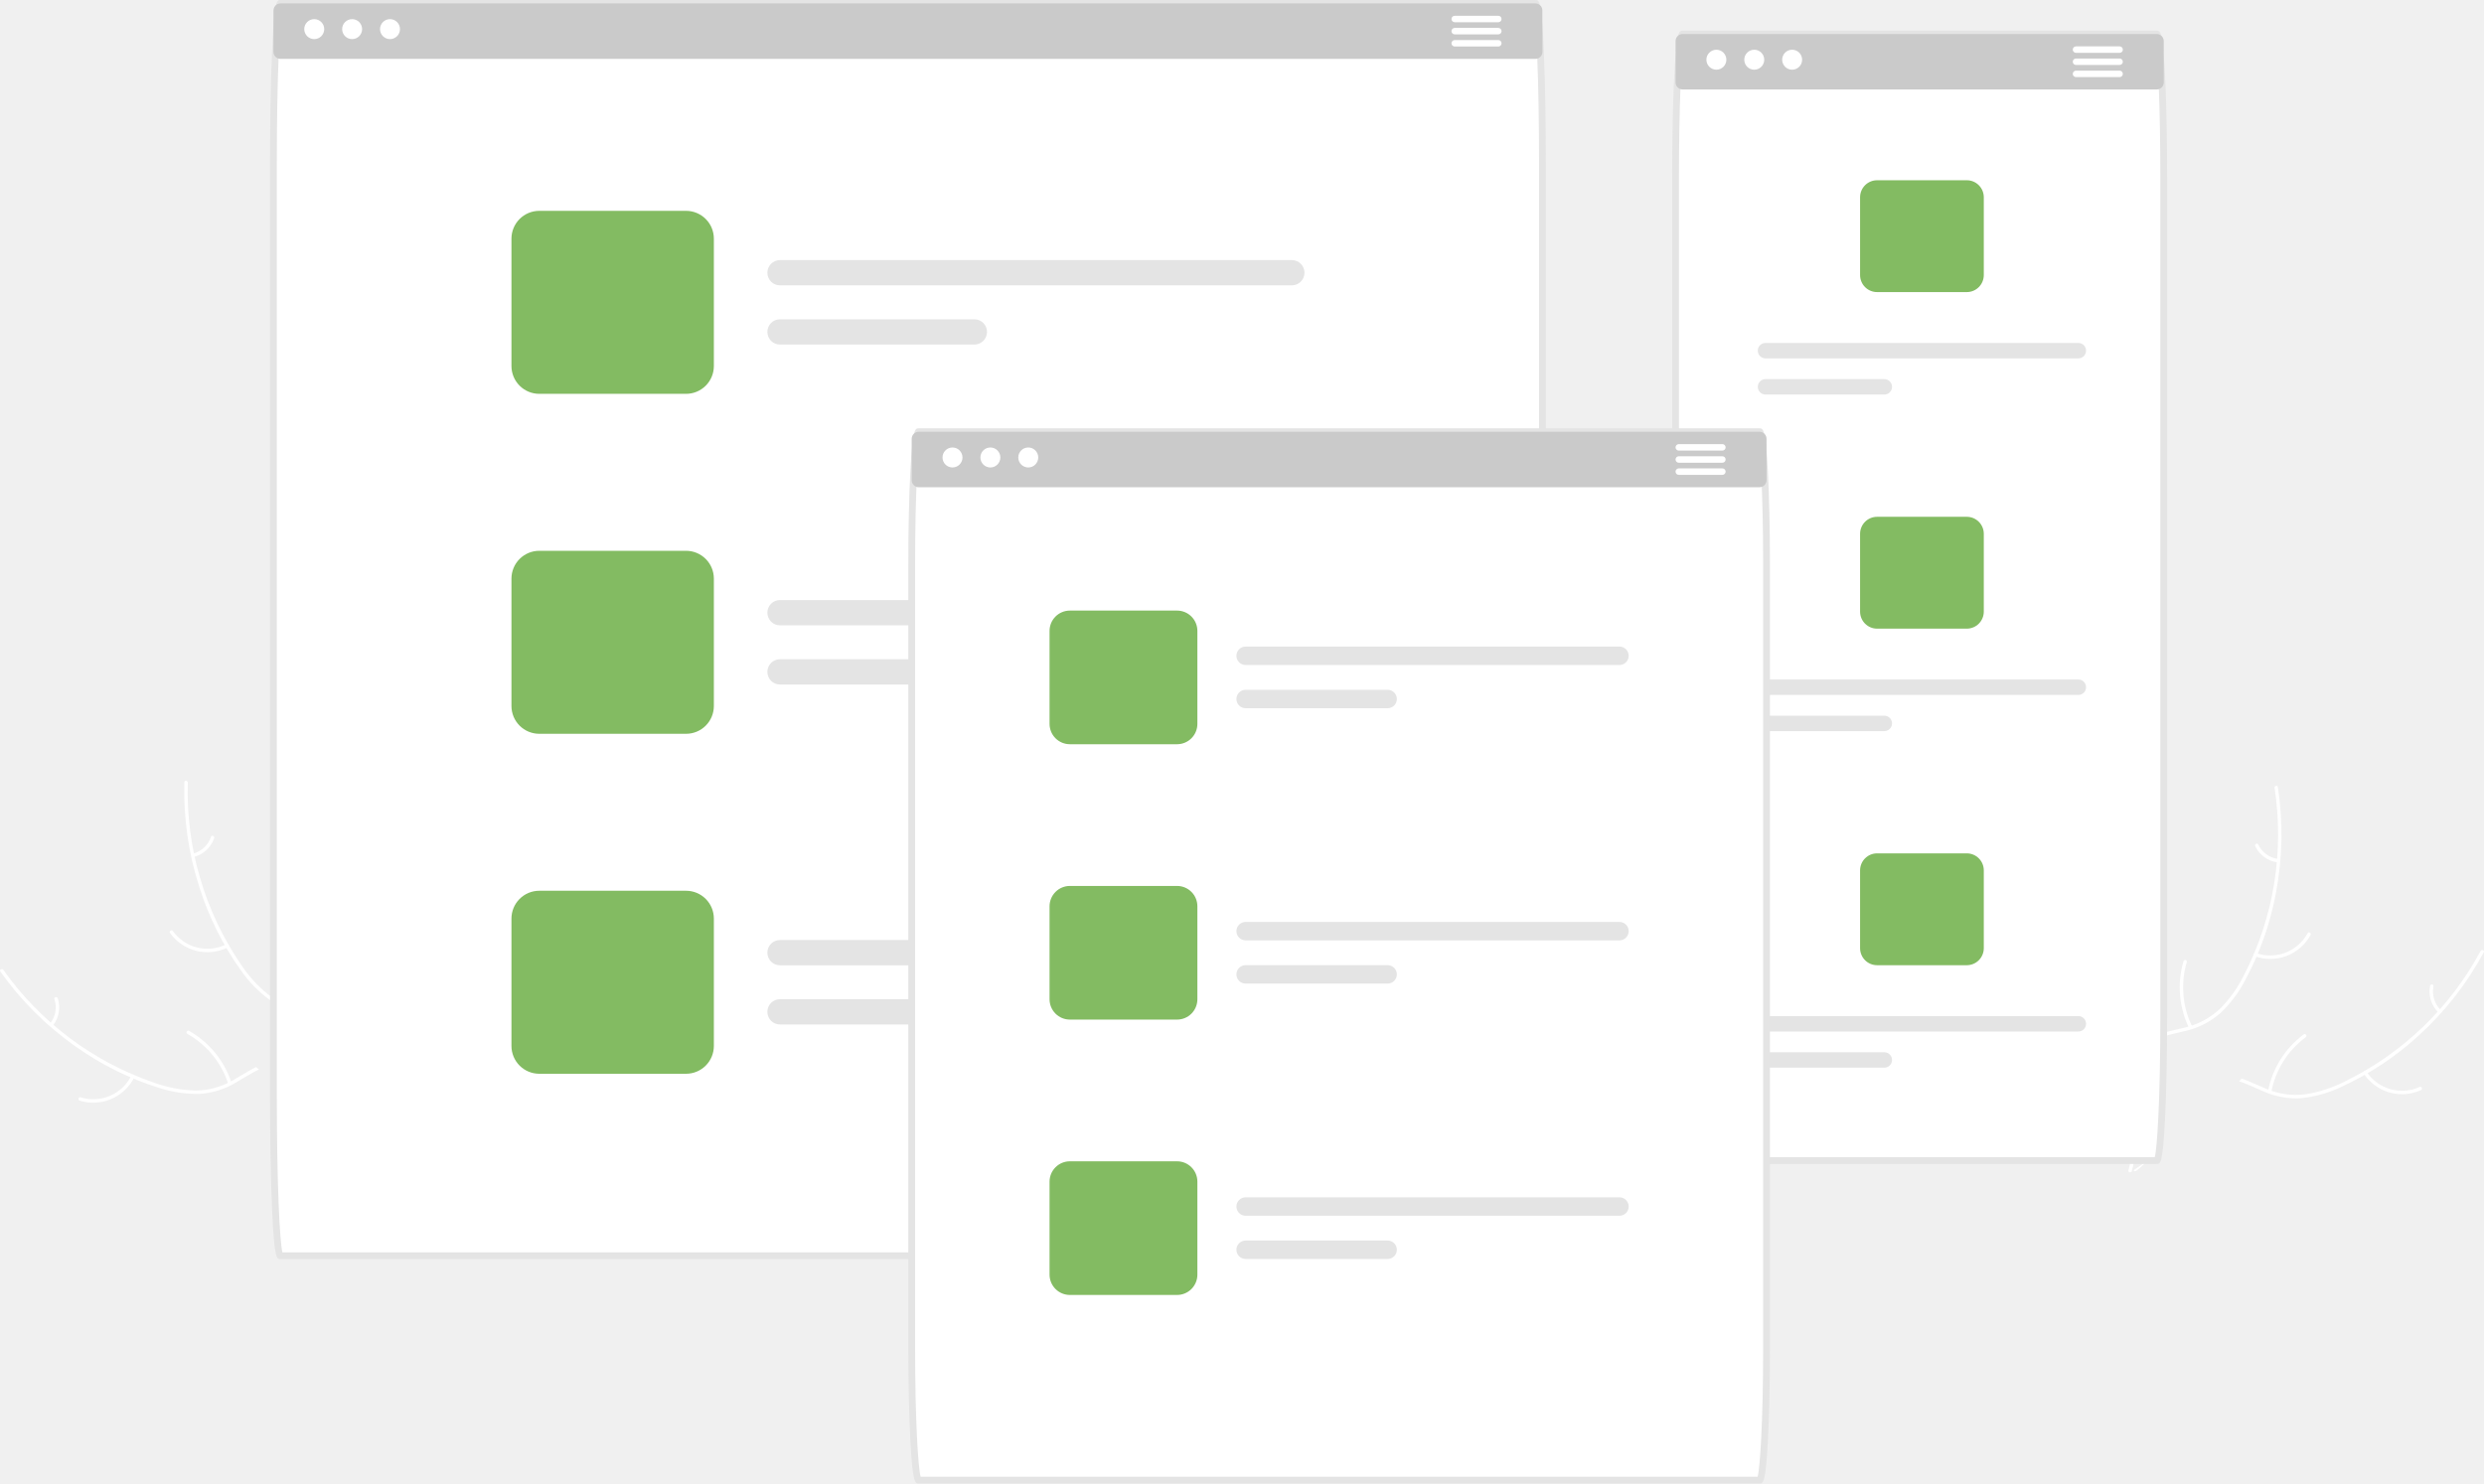
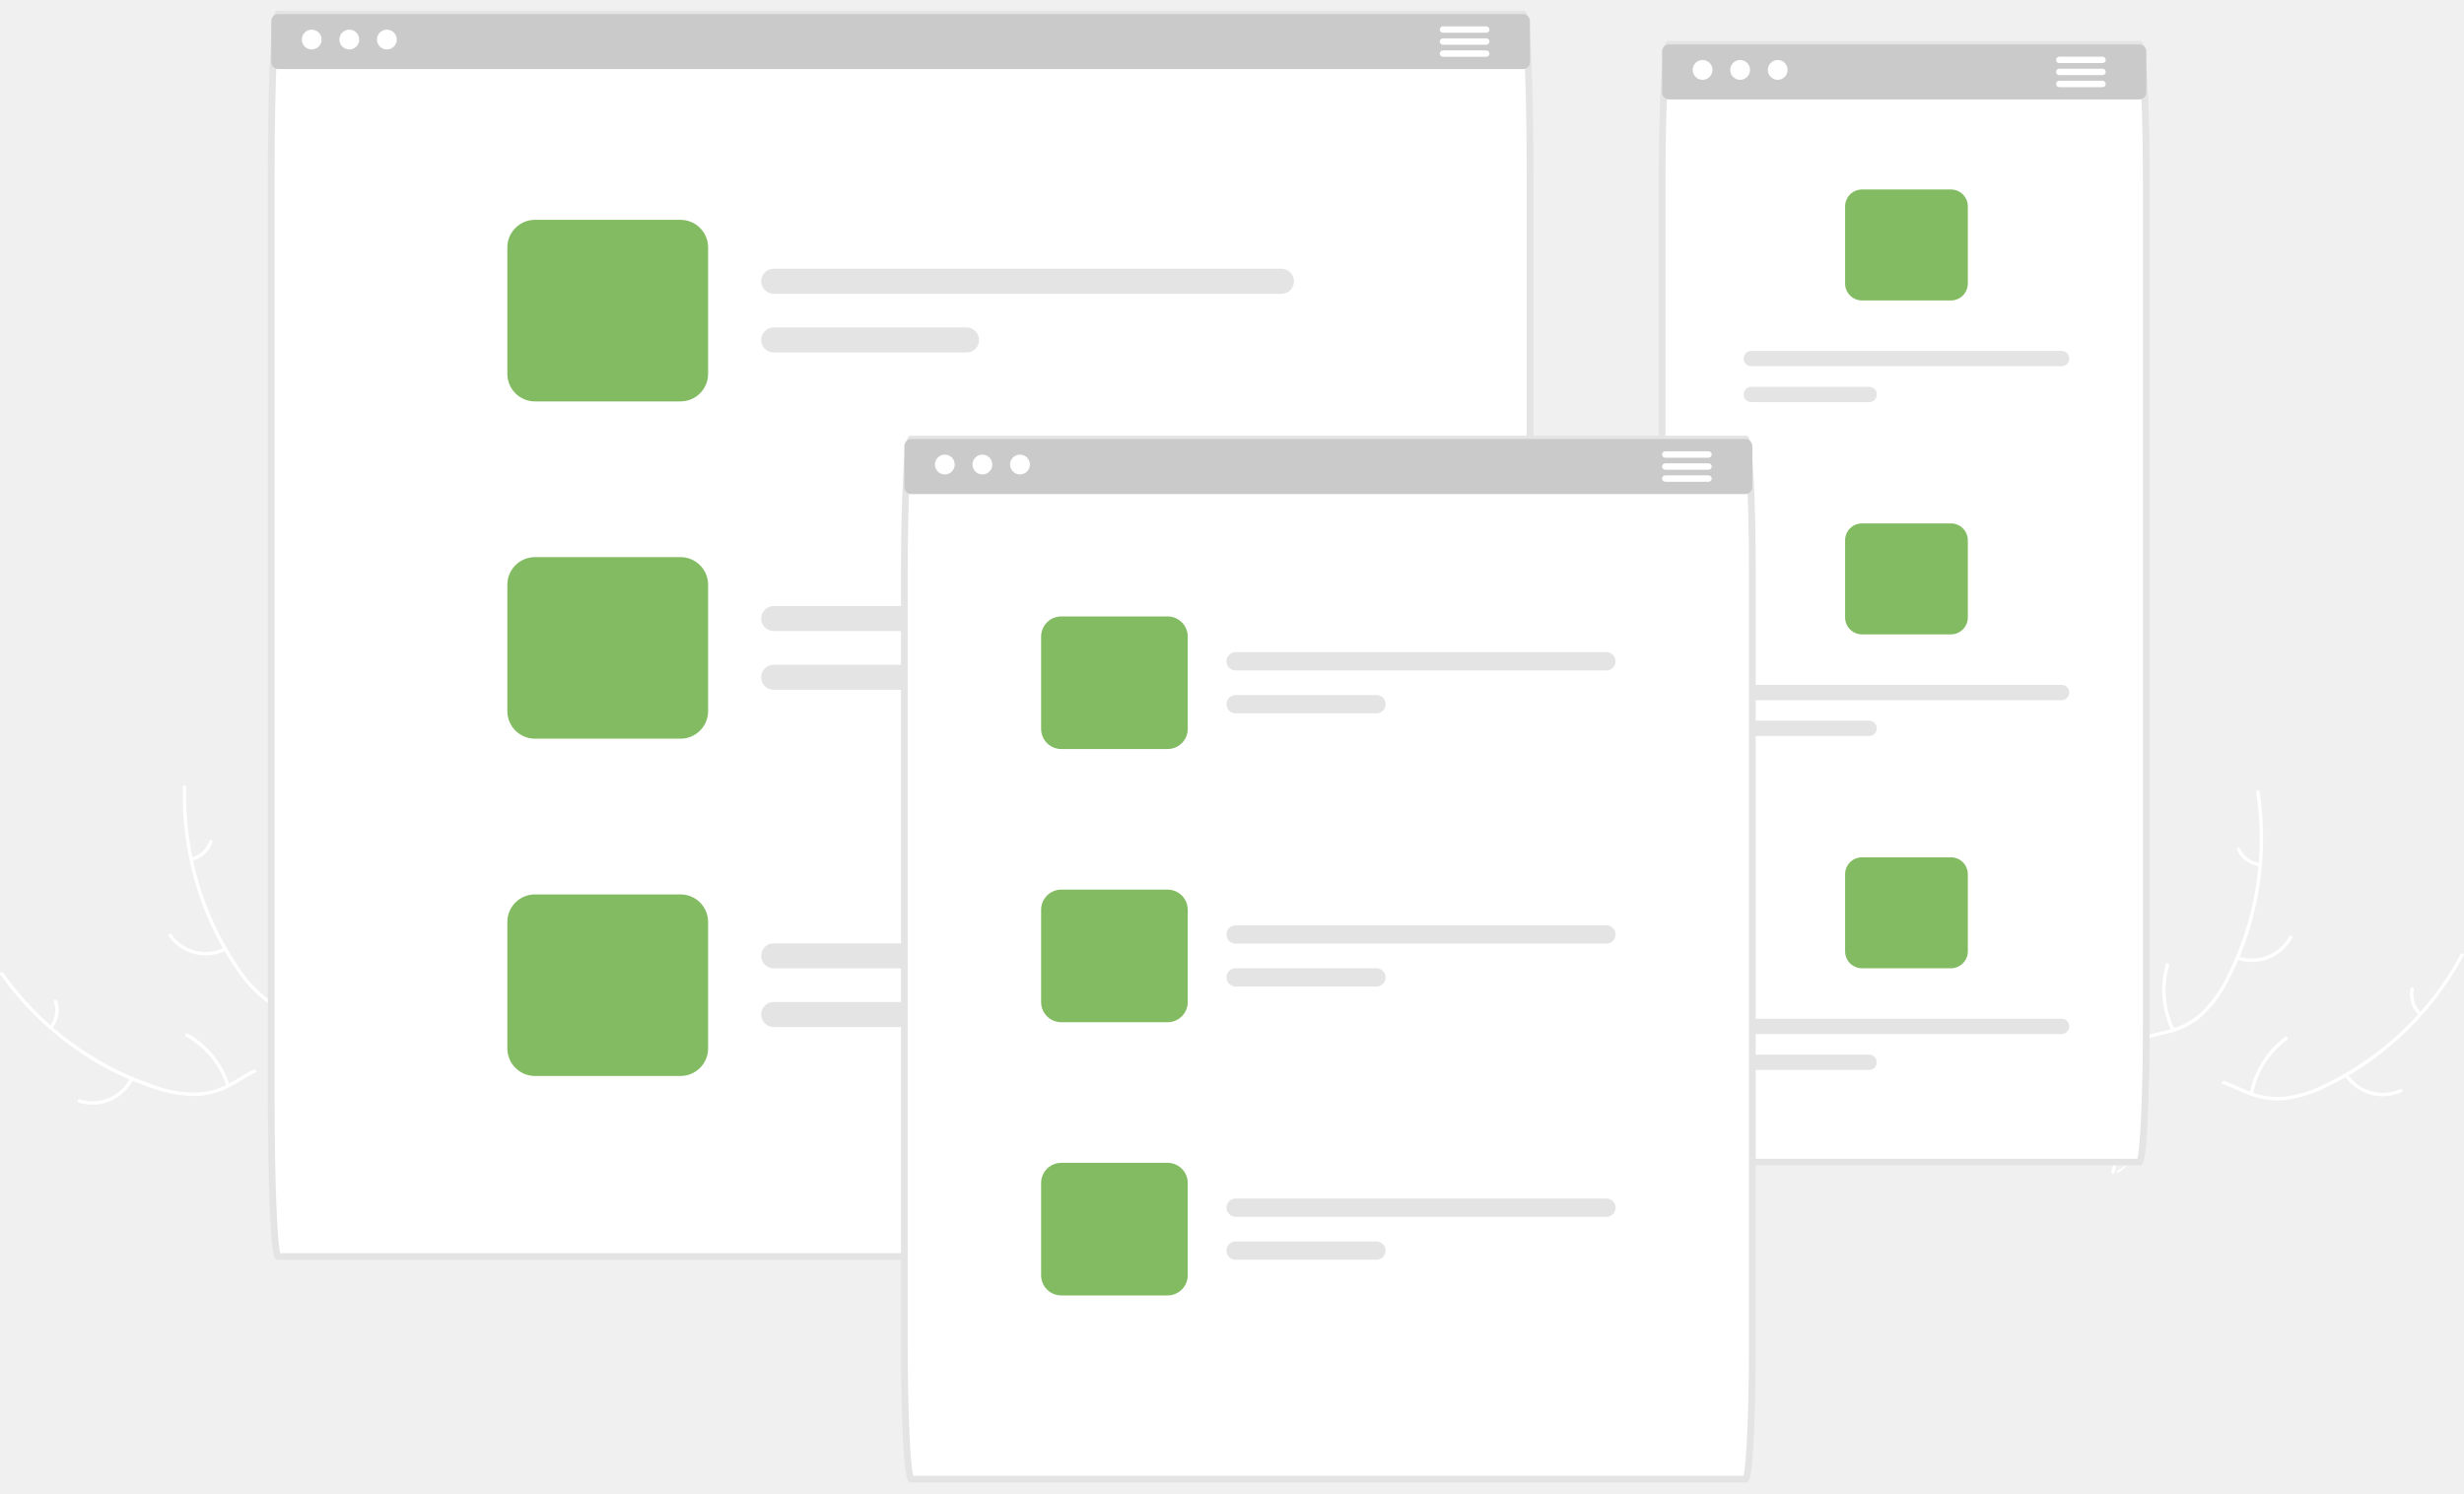
- <svg xmlns="http://www.w3.org/2000/svg" width="539" height="322" viewBox="0 0 539 322" fill="none">
+ <svg xmlns="http://www.w3.org/2000/svg" width="495" height="300" viewBox="0 0 539 322" fill="none">
  <g clip-path="url(#clip0_691_1852)">
    <path d="M31.758 247.025C15.894 241.244 2.122 227.416 0.375 210.597C15.776 220.606 34.215 224.835 52.43 222.536C59.451 221.624 67.166 219.878 73.174 223.629C76.913 225.963 79.234 230.108 80.298 234.39C81.363 238.672 81.315 243.142 81.261 247.554L81.755 248.538C65.182 251.76 47.623 252.806 31.758 247.025Z" fill="#F0F0F0" />
    <path d="M0.72 210.513C8.805 221.929 20.275 230.503 33.502 235.017C36.332 236.04 39.305 236.609 42.312 236.704C45.245 236.702 48.123 235.913 50.648 234.42C53.03 233.075 55.312 231.423 57.979 230.682C59.35 230.322 60.781 230.258 62.179 230.491C63.576 230.725 64.909 231.252 66.089 232.038C69.08 233.919 71.219 236.764 73.213 239.62C75.427 242.79 77.677 246.119 81.134 248.044C81.553 248.277 81.167 248.914 80.749 248.681C74.735 245.332 72.508 238.229 67.389 233.911C65 231.896 61.991 230.59 58.834 231.241C56.074 231.81 53.72 233.512 51.319 234.895C48.877 236.387 46.108 237.259 43.252 237.432C40.25 237.491 37.26 237.037 34.409 236.091C27.958 234.063 21.866 231.032 16.355 227.108C10.041 222.665 4.532 217.173 0.067 210.869C-0.21 210.479 0.446 210.126 0.72 210.513Z" fill="white" />
    <path d="M29.157 233.815C28.1 235.935 26.325 237.609 24.148 238.539C21.972 239.469 19.537 239.594 17.277 238.891C16.821 238.748 17.022 238.03 17.48 238.174C19.582 238.832 21.851 238.716 23.876 237.846C25.9 236.975 27.548 235.409 28.521 233.429C28.733 232.999 29.368 233.387 29.157 233.815Z" fill="white" />
    <path d="M49.529 235.261C48.039 230.653 44.87 226.775 40.653 224.403C40.235 224.169 40.62 223.531 41.038 223.766C45.421 226.242 48.711 230.284 50.251 235.083C50.398 235.541 49.674 235.716 49.529 235.261Z" fill="white" />
    <path d="M10.881 222.149C11.461 221.414 11.849 220.546 12.012 219.624C12.174 218.702 12.105 217.753 11.811 216.864C11.659 216.409 12.382 216.234 12.534 216.686C12.854 217.67 12.929 218.717 12.752 219.737C12.575 220.756 12.151 221.717 11.518 222.535C11.464 222.617 11.382 222.675 11.287 222.699C11.192 222.722 11.092 222.709 11.007 222.661C10.923 222.609 10.863 222.526 10.839 222.431C10.815 222.335 10.831 222.234 10.881 222.149Z" fill="white" />
    <path d="M40.417 169.74C40.52 170.022 40.623 170.304 40.732 170.587C42.138 174.367 43.848 178.027 45.845 181.529C45.995 181.803 46.151 182.077 46.309 182.346C51.21 190.733 57.624 198.136 65.223 204.178C68.249 206.58 71.454 208.748 74.808 210.662C79.441 213.306 84.674 215.804 88.065 219.711C88.423 220.115 88.756 220.54 89.062 220.985L82.917 247.858C82.872 247.912 82.834 247.968 82.789 248.022L82.593 249.106C82.413 249.02 82.228 248.926 82.048 248.839C81.944 248.79 81.84 248.734 81.736 248.684C81.667 248.649 81.597 248.613 81.533 248.586C81.51 248.574 81.487 248.562 81.47 248.552C81.405 248.524 81.348 248.492 81.29 248.465C80.256 247.944 79.224 247.415 78.193 246.877C78.187 246.876 78.187 246.876 78.183 246.869C70.293 242.848 62.908 237.905 56.181 232.142C55.982 231.967 55.778 231.791 55.582 231.604C52.623 228.971 49.884 226.101 47.392 223.021C46.033 221.33 44.76 219.571 43.579 217.751C40.535 213.044 38.249 207.885 36.805 202.466C33.929 191.662 34.534 180.057 39.993 170.469C40.133 170.224 40.271 169.984 40.417 169.74Z" fill="#F0F0F0" />
    <path d="M40.745 169.879C40.338 183.869 44.343 197.632 52.19 209.213C53.835 211.736 55.867 213.984 58.211 215.873C60.554 217.64 63.326 218.746 66.239 219.076C68.95 219.439 71.764 219.496 74.34 220.512C75.65 221.052 76.832 221.863 77.808 222.893C78.783 223.922 79.53 225.147 80 226.486C81.258 229.792 81.255 233.353 81.131 236.836C80.993 240.703 80.789 244.717 82.392 248.338C82.586 248.777 81.895 249.053 81.701 248.615C78.912 242.315 81.404 235.3 79.912 228.765C79.216 225.716 77.598 222.858 74.687 221.475C72.14 220.264 69.238 220.203 66.49 219.86C63.643 219.579 60.908 218.604 58.524 217.021C56.092 215.257 53.977 213.092 52.27 210.617C48.338 205.108 45.295 199.013 43.254 192.557C40.883 185.202 39.785 177.495 40.009 169.769C40.023 169.29 40.759 169.404 40.745 169.879Z" fill="white" />
    <path d="M49.441 205.633C47.323 206.688 44.899 206.954 42.602 206.384C40.306 205.814 38.286 204.445 36.905 202.522C36.626 202.132 37.219 201.68 37.497 202.071C38.781 203.865 40.662 205.14 42.801 205.666C44.941 206.192 47.198 205.935 49.165 204.941C49.593 204.725 49.867 205.419 49.441 205.633Z" fill="white" />
    <path d="M64.84 219.073C66.421 214.495 66.221 209.488 64.28 205.051C64.087 204.612 64.778 204.335 64.971 204.774C66.982 209.395 67.179 214.606 65.524 219.367C65.366 219.821 64.683 219.525 64.84 219.073Z" fill="white" />
    <path d="M41.862 185.297C42.767 185.06 43.599 184.601 44.282 183.963C44.967 183.324 45.481 182.525 45.781 181.638C45.934 181.183 46.616 181.479 46.465 181.932C46.13 182.91 45.56 183.792 44.806 184.499C44.051 185.206 43.136 185.718 42.139 185.989C42.047 186.022 41.946 186.02 41.856 185.981C41.766 185.942 41.694 185.871 41.655 185.781C41.619 185.69 41.62 185.587 41.659 185.497C41.698 185.406 41.771 185.334 41.862 185.297Z" fill="white" />
    <path d="M511.94 246.47C526.975 238.78 538.945 223.361 538.615 206.455C524.559 218.283 506.779 224.75 488.42 224.712C481.34 224.671 473.47 223.888 467.967 228.351C464.544 231.127 462.749 235.526 462.218 239.907C461.686 244.287 462.283 248.717 462.878 253.09L462.509 254.127C479.351 255.285 496.905 254.16 511.94 246.47Z" fill="#F0F0F0" />
    <path d="M538.262 206.414C531.64 218.738 521.309 228.659 508.736 234.768C506.053 236.131 503.172 237.062 500.2 237.527C497.289 237.885 494.336 237.457 491.647 236.286C489.118 235.245 486.651 233.886 483.913 233.479C482.508 233.291 481.08 233.403 479.722 233.807C478.363 234.211 477.105 234.898 476.031 235.823C473.293 238.058 471.52 241.145 469.891 244.225C468.083 247.644 466.258 251.224 463.064 253.56C462.677 253.843 463.138 254.428 463.525 254.145C469.082 250.081 470.42 242.758 474.97 237.842C477.094 235.548 479.92 233.882 483.133 234.139C485.942 234.364 488.487 235.763 491.039 236.84C493.645 238.021 496.501 238.544 499.356 238.365C502.343 238.053 505.255 237.235 507.967 235.945C514.121 233.138 519.795 229.38 524.782 224.807C530.504 219.621 535.297 213.492 538.955 206.686C539.181 206.265 538.487 205.995 538.262 206.414Z" fill="white" />
    <path d="M512.902 233.04C514.211 235.013 516.179 236.457 518.453 237.111C520.726 237.766 523.159 237.59 525.315 236.615C525.75 236.416 525.462 235.729 525.026 235.928C523.02 236.84 520.754 237.004 518.638 236.389C516.522 235.775 514.695 234.424 513.486 232.578C513.223 232.178 512.64 232.641 512.902 233.04Z" fill="white" />
    <path d="M492.86 236.983C493.772 232.226 496.442 227.988 500.336 225.115C500.722 224.83 500.261 224.245 499.875 224.529C495.829 227.527 493.06 231.943 492.121 236.896C492.032 237.368 492.771 237.453 492.86 236.983Z" fill="white" />
    <path d="M529.606 219.212C528.941 218.554 528.449 217.741 528.174 216.845C527.9 215.95 527.852 215 528.035 214.082C528.13 213.611 527.39 213.526 527.296 213.994C527.099 215.01 527.153 216.058 527.454 217.048C527.755 218.038 528.293 218.94 529.022 219.673C529.085 219.748 529.174 219.796 529.271 219.808C529.368 219.819 529.465 219.793 529.544 219.735C529.621 219.674 529.671 219.584 529.683 219.486C529.694 219.388 529.667 219.29 529.606 219.212Z" fill="white" />
    <path d="M493.862 170.837C493.795 171.129 493.727 171.422 493.653 171.716C492.722 175.641 491.475 179.483 489.922 183.205C489.807 183.495 489.686 183.786 489.562 184.072C485.727 192.999 480.271 201.136 473.47 208.068C470.762 210.824 467.848 213.37 464.754 215.683C460.481 218.877 455.593 222 452.708 226.295C452.402 226.74 452.124 227.204 451.875 227.683L461.271 253.595C461.322 253.643 461.367 253.694 461.418 253.742L461.746 254.794C461.914 254.686 462.086 254.57 462.254 254.462C462.351 254.4 462.447 254.332 462.545 254.269C462.609 254.226 462.673 254.182 462.734 254.147C462.755 254.132 462.777 254.118 462.793 254.106C462.853 254.07 462.906 254.031 462.96 253.997C463.923 253.353 464.882 252.701 465.838 252.04C465.844 252.038 465.844 252.038 465.848 252.03C473.184 247.069 479.907 241.254 485.876 234.706C486.051 234.508 486.233 234.309 486.404 234.099C489.017 231.122 491.383 227.936 493.478 224.572C494.62 222.727 495.667 220.825 496.616 218.873C499.06 213.826 500.695 208.426 501.463 202.87C502.992 191.794 500.967 180.351 494.373 171.508C494.204 171.282 494.037 171.061 493.862 170.837Z" fill="#F0F0F0" />
    <path d="M493.556 171.015C495.676 184.849 493.391 199.001 487.024 211.46C485.701 214.166 483.961 216.647 481.866 218.811C479.758 220.852 477.143 222.291 474.292 222.978C471.646 223.672 468.86 224.075 466.429 225.4C465.195 226.098 464.121 227.048 463.28 228.19C462.438 229.332 461.847 230.639 461.544 232.026C460.702 235.461 461.142 238.995 461.693 242.436C462.304 246.257 462.999 250.216 461.853 254.007C461.714 254.466 462.434 254.655 462.572 254.197C464.567 247.6 461.234 240.946 461.912 234.277C462.228 231.165 463.483 228.13 466.203 226.398C468.581 224.884 471.454 224.466 474.139 223.787C476.93 223.158 479.525 221.853 481.697 219.988C483.894 217.939 485.727 215.529 487.118 212.863C490.344 206.911 492.615 200.489 493.849 193.83C495.299 186.239 495.443 178.455 494.272 170.815C494.2 170.342 493.483 170.545 493.556 171.015Z" fill="white" />
    <path d="M489.312 207.569C491.543 208.355 493.982 208.321 496.191 207.473C498.4 206.624 500.236 205.017 501.371 202.938C501.6 202.516 500.957 202.141 500.728 202.563C499.674 204.501 497.964 205.998 495.905 206.784C493.846 207.57 491.575 207.593 489.501 206.848C489.05 206.687 488.863 207.409 489.312 207.569Z" fill="white" />
    <path d="M475.68 222.803C473.549 218.454 473.133 213.461 474.515 208.818C474.652 208.358 473.933 208.169 473.796 208.628C472.367 213.462 472.81 218.658 475.037 223.179C475.25 223.609 475.891 223.231 475.68 222.803Z" fill="white" />
    <path d="M494.337 186.454C493.411 186.33 492.529 185.977 491.772 185.428C491.015 184.878 490.406 184.149 489.999 183.305C489.792 182.872 489.151 183.25 489.357 183.681C489.81 184.611 490.483 185.415 491.319 186.024C492.154 186.634 493.125 187.028 494.148 187.175C494.243 187.196 494.343 187.181 494.428 187.132C494.512 187.083 494.575 187.003 494.603 186.909C494.627 186.814 494.613 186.712 494.564 186.627C494.514 186.542 494.433 186.48 494.337 186.454Z" fill="white" />
    <path d="M469.509 11.068H363.582V17.894C363.58 18.243 363.7 18.582 363.921 18.853C363.708 24.188 363.582 30.999 363.582 38.4V220.88C363.582 237.984 364.267 251.901 365.107 251.901H467.984C468.824 251.901 469.509 237.984 469.509 220.88V38.4C469.509 30.999 469.384 24.188 469.17 18.853C469.391 18.582 469.511 18.243 469.509 17.894L469.509 11.068Z" fill="white" />
    <path d="M467.983 252.638H365.106C364.304 252.638 363.774 252.638 363.292 242.84C363.003 236.961 362.844 229.161 362.844 220.88V38.4C362.844 31.247 362.964 24.294 363.183 18.823C363.321 15.539 363.478 12.907 363.65 11.002C363.989 7.271 364.31 6.641 365.106 6.641H467.983C468.778 6.641 469.1 7.271 469.438 11.002C469.611 12.915 469.768 15.546 469.905 18.822L469.905 18.823C470.124 24.289 470.244 31.241 470.244 38.4V220.88C470.244 229.162 470.085 236.961 469.796 242.84C469.314 252.638 468.785 252.638 467.983 252.638ZM365.524 251.163H467.564C468.097 249.146 468.771 238.198 468.771 220.88V38.4C468.771 31.261 468.651 24.33 468.433 18.884C468.297 15.631 468.142 13.024 467.971 11.135C467.905 10.12 467.767 9.112 467.557 8.117H365.531C365.322 9.112 365.183 10.12 365.117 11.135C364.947 13.017 364.792 15.624 364.656 18.884C364.437 24.334 364.317 31.266 364.317 38.4V220.88C364.317 238.197 364.991 249.146 365.524 251.163Z" fill="#E4E4E4" />
    <path d="M467.984 7.379H365.107C364.703 7.38 364.316 7.541 364.03 7.827C363.744 8.113 363.583 8.501 363.582 8.906V17.894C363.58 18.243 363.7 18.582 363.921 18.853C364.064 19.03 364.245 19.173 364.45 19.271C364.655 19.369 364.88 19.421 365.107 19.421H467.984C468.212 19.421 468.436 19.369 468.641 19.271C468.846 19.173 469.027 19.03 469.17 18.853C469.391 18.582 469.511 18.243 469.509 17.894V8.906C469.508 8.501 469.348 8.113 469.062 7.827C468.776 7.541 468.389 7.38 467.984 7.379Z" fill="#CACACA" />
    <path d="M372.435 15.13C373.631 15.13 374.601 14.159 374.601 12.961C374.601 11.763 373.631 10.792 372.435 10.792C371.239 10.792 370.27 11.763 370.27 12.961C370.27 14.159 371.239 15.13 372.435 15.13Z" fill="white" />
    <path d="M380.654 15.13C381.85 15.13 382.819 14.159 382.819 12.961C382.819 11.763 381.85 10.792 380.654 10.792C379.458 10.792 378.488 11.763 378.488 12.961C378.488 14.159 379.458 15.13 380.654 15.13Z" fill="white" />
    <path d="M388.877 15.13C390.073 15.13 391.042 14.159 391.042 12.961C391.042 11.763 390.073 10.792 388.877 10.792C387.681 10.792 386.711 11.763 386.711 12.961C386.711 14.159 387.681 15.13 388.877 15.13Z" fill="white" />
    <path d="M459.932 10.065H450.465C450.28 10.066 450.103 10.14 449.972 10.271C449.841 10.403 449.767 10.58 449.766 10.766C449.763 10.871 449.788 10.976 449.84 11.068C449.896 11.187 449.984 11.288 450.095 11.358C450.206 11.429 450.334 11.466 450.465 11.467H459.932C460.064 11.467 460.194 11.43 460.307 11.36C460.419 11.289 460.509 11.188 460.566 11.068C460.611 10.974 460.634 10.87 460.632 10.766C460.632 10.674 460.614 10.582 460.579 10.497C460.544 10.412 460.492 10.335 460.427 10.27C460.362 10.205 460.285 10.153 460.2 10.118C460.115 10.083 460.024 10.065 459.932 10.065Z" fill="white" />
    <path d="M459.932 12.699H450.465C450.28 12.699 450.102 12.773 449.971 12.904C449.839 13.036 449.766 13.214 449.766 13.4C449.766 13.586 449.839 13.764 449.971 13.896C450.102 14.027 450.28 14.101 450.465 14.101H459.932C460.117 14.101 460.296 14.027 460.427 13.896C460.558 13.764 460.632 13.586 460.632 13.4C460.632 13.214 460.558 13.036 460.427 12.904C460.296 12.773 460.117 12.699 459.932 12.699Z" fill="white" />
    <path d="M459.932 15.333H450.465C450.28 15.333 450.102 15.407 449.971 15.539C449.839 15.67 449.766 15.848 449.766 16.034C449.766 16.22 449.839 16.398 449.971 16.53C450.102 16.661 450.28 16.735 450.465 16.735H459.932C460.117 16.735 460.296 16.661 460.427 16.53C460.558 16.398 460.632 16.22 460.632 16.034C460.632 15.848 460.558 15.67 460.427 15.539C460.296 15.407 460.117 15.333 459.932 15.333Z" fill="white" />
    <path d="M426.778 39.123H407.301C406.324 39.123 405.387 39.512 404.696 40.204C404.006 40.896 403.618 41.834 403.617 42.812V59.71C403.619 60.688 404.007 61.625 404.698 62.317C405.388 63.008 406.324 63.398 407.301 63.399H426.778C427.754 63.397 428.69 63.007 429.38 62.316C430.07 61.624 430.459 60.688 430.462 59.71V42.812C430.46 41.834 430.072 40.897 429.381 40.205C428.691 39.514 427.755 39.124 426.778 39.123Z" fill="#83BB62" />
    <path d="M450.979 74.438H383.094C382.651 74.438 382.225 74.615 381.912 74.929C381.598 75.243 381.422 75.669 381.422 76.113C381.422 76.557 381.598 76.984 381.912 77.298C382.225 77.612 382.651 77.788 383.094 77.788H450.979C451.423 77.788 451.848 77.612 452.162 77.298C452.475 76.984 452.651 76.557 452.651 76.113C452.651 75.669 452.475 75.243 452.162 74.929C451.848 74.615 451.423 74.438 450.979 74.438Z" fill="#E4E4E4" />
    <path d="M408.878 82.289H383.094C382.651 82.289 382.225 82.466 381.912 82.78C381.598 83.094 381.422 83.52 381.422 83.964C381.422 84.409 381.598 84.835 381.912 85.149C382.225 85.463 382.651 85.639 383.094 85.639H408.878C409.321 85.639 409.747 85.463 410.06 85.149C410.374 84.835 410.55 84.409 410.55 83.964C410.55 83.52 410.374 83.094 410.06 82.78C409.747 82.466 409.321 82.289 408.878 82.289Z" fill="#E4E4E4" />
    <path d="M426.778 112.174H407.301C406.324 112.174 405.387 112.563 404.696 113.255C404.006 113.947 403.618 114.885 403.617 115.863V132.761C403.619 133.739 404.007 134.676 404.698 135.368C405.388 136.06 406.324 136.449 407.301 136.45H426.778C427.754 136.448 428.69 136.058 429.38 135.367C430.07 134.675 430.459 133.739 430.462 132.761V115.863C430.46 114.885 430.072 113.948 429.381 113.256C428.691 112.565 427.755 112.175 426.778 112.174Z" fill="#83BB62" />
    <path d="M450.979 147.489H383.094C382.651 147.489 382.225 147.666 381.912 147.98C381.598 148.294 381.422 148.72 381.422 149.164C381.422 149.608 381.598 150.034 381.912 150.349C382.225 150.663 382.651 150.839 383.094 150.839H450.979C451.423 150.839 451.848 150.663 452.162 150.349C452.475 150.034 452.651 149.608 452.651 149.164C452.651 148.72 452.475 148.294 452.162 147.98C451.848 147.666 451.423 147.489 450.979 147.489Z" fill="#E4E4E4" />
    <path d="M408.878 155.34H383.094C382.651 155.34 382.225 155.517 381.912 155.831C381.598 156.145 381.422 156.571 381.422 157.015C381.422 157.46 381.598 157.886 381.912 158.2C382.225 158.514 382.651 158.69 383.094 158.69H408.878C409.321 158.69 409.747 158.514 410.06 158.2C410.374 157.886 410.55 157.46 410.55 157.015C410.55 156.571 410.374 156.145 410.06 155.831C409.747 155.517 409.321 155.34 408.878 155.34Z" fill="#E4E4E4" />
    <path d="M426.778 185.225H407.301C406.324 185.225 405.387 185.614 404.696 186.306C404.006 186.998 403.618 187.936 403.617 188.914V205.812C403.619 206.79 404.007 207.727 404.698 208.419C405.388 209.111 406.324 209.5 407.301 209.501H426.778C427.754 209.499 428.69 209.109 429.38 208.418C430.07 207.726 430.459 206.79 430.462 205.812V188.914C430.46 187.936 430.072 186.999 429.381 186.307C428.691 185.616 427.755 185.227 426.778 185.225Z" fill="#83BB62" />
    <path d="M450.979 220.54H383.094C382.651 220.54 382.225 220.717 381.912 221.031C381.598 221.345 381.422 221.771 381.422 222.215C381.422 222.659 381.598 223.086 381.912 223.4C382.225 223.714 382.651 223.89 383.094 223.89H450.979C451.423 223.89 451.848 223.714 452.162 223.4C452.475 223.086 452.651 222.659 452.651 222.215C452.651 221.771 452.475 221.345 452.162 221.031C451.848 220.717 451.423 220.54 450.979 220.54Z" fill="#E4E4E4" />
    <path d="M408.878 228.391H383.094C382.651 228.391 382.225 228.568 381.912 228.882C381.598 229.196 381.422 229.622 381.422 230.066C381.422 230.511 381.598 230.937 381.912 231.251C382.225 231.565 382.651 231.741 383.094 231.741H408.878C409.321 231.741 409.747 231.565 410.06 231.251C410.374 230.937 410.55 230.511 410.55 230.066C410.55 229.622 410.374 229.196 410.06 228.882C409.747 228.568 409.321 228.391 408.878 228.391Z" fill="#E4E4E4" />
    <path d="M334.695 2.265C334.695 1.86 334.534 1.472 334.248 1.186C333.962 0.9 333.575 0.739 333.171 0.738H60.857C60.453 0.739 60.066 0.9 59.78 1.186C59.494 1.472 59.333 1.86 59.332 2.265V11.253C59.331 11.627 59.47 11.988 59.723 12.264C59.48 18.366 59.332 26.409 59.332 35.219V238.072C59.332 257.095 60.017 272.561 60.857 272.561H333.171C334.011 272.561 334.695 257.095 334.695 238.072V35.219C334.695 26.409 334.548 18.366 334.305 12.264C334.558 11.988 334.697 11.627 334.695 11.253V2.265Z" fill="white" />
    <path d="M333.169 273.299H60.856C60.023 273.299 59.521 273.299 59.042 262.483C58.753 255.949 58.594 247.28 58.594 238.072V35.219C58.594 26.728 58.733 18.565 58.985 12.234C59.469 -5.11833e-05 60.021 -6.10352e-05 60.856 -6.10352e-05H333.169C334.004 -6.10352e-05 334.555 0.002 335.04 12.234C335.292 18.56 335.431 26.723 335.431 35.219V238.072C335.431 247.28 335.271 255.95 334.982 262.483C334.504 273.299 334.001 273.299 333.169 273.299ZM61.286 271.824H332.739C333.342 269.51 333.957 256.52 333.957 238.072V35.219C333.957 26.742 333.819 18.599 333.567 12.293C333.261 4.543 332.902 2.184 332.731 1.476H61.294C61.122 2.184 60.764 4.543 60.457 12.293C60.206 18.605 60.067 26.747 60.067 35.219V238.072C60.067 256.52 60.683 269.51 61.286 271.824Z" fill="#E4E4E4" />
    <path d="M333.171 0.738H60.857C60.453 0.739 60.066 0.9 59.78 1.186C59.494 1.472 59.333 1.86 59.332 2.265V11.253C59.331 11.627 59.47 11.988 59.723 12.264C59.864 12.426 60.039 12.555 60.234 12.645C60.43 12.734 60.642 12.78 60.857 12.78H333.171C333.386 12.78 333.598 12.734 333.793 12.645C333.989 12.555 334.164 12.426 334.305 12.264C334.557 11.988 334.697 11.627 334.695 11.253V2.265C334.695 1.86 334.534 1.472 334.248 1.186C333.962 0.9 333.575 0.739 333.171 0.738Z" fill="#CACACA" />
    <path d="M68.185 8.489C69.381 8.489 70.351 7.518 70.351 6.32C70.351 5.122 69.381 4.151 68.185 4.151C66.989 4.151 66.019 5.122 66.019 6.32C66.019 7.518 66.989 8.489 68.185 8.489Z" fill="white" />
    <path d="M76.408 8.489C77.604 8.489 78.573 7.518 78.573 6.32C78.573 5.122 77.604 4.151 76.408 4.151C75.212 4.151 74.242 5.122 74.242 6.32C74.242 7.518 75.212 8.489 76.408 8.489Z" fill="white" />
    <path d="M84.626 8.489C85.823 8.489 86.792 7.518 86.792 6.32C86.792 5.122 85.823 4.151 84.626 4.151C83.43 4.151 82.461 5.122 82.461 6.32C82.461 7.518 83.43 8.489 84.626 8.489Z" fill="white" />
    <path d="M325.119 3.424H315.653C315.467 3.424 315.289 3.498 315.158 3.629C315.027 3.761 314.953 3.939 314.953 4.125C314.953 4.311 315.027 4.489 315.158 4.62C315.289 4.752 315.467 4.826 315.653 4.826H325.119C325.305 4.826 325.483 4.752 325.614 4.62C325.745 4.489 325.819 4.311 325.819 4.125C325.819 3.939 325.745 3.761 325.614 3.629C325.483 3.498 325.305 3.424 325.119 3.424Z" fill="white" />
    <path d="M325.119 6.058H315.653C315.467 6.058 315.289 6.132 315.158 6.263C315.027 6.395 314.953 6.573 314.953 6.759C314.953 6.945 315.027 7.123 315.158 7.255C315.289 7.386 315.467 7.46 315.653 7.46H325.119C325.305 7.46 325.483 7.386 325.614 7.255C325.745 7.123 325.819 6.945 325.819 6.759C325.819 6.573 325.745 6.395 325.614 6.263C325.483 6.132 325.305 6.058 325.119 6.058Z" fill="white" />
    <path d="M325.119 8.692H315.653C315.467 8.692 315.289 8.766 315.158 8.898C315.027 9.029 314.953 9.207 314.953 9.393C314.953 9.579 315.027 9.757 315.158 9.889C315.289 10.02 315.467 10.094 315.653 10.094H325.119C325.305 10.094 325.483 10.02 325.614 9.889C325.745 9.757 325.819 9.579 325.819 9.393C325.819 9.207 325.745 9.029 325.614 8.898C325.483 8.766 325.305 8.692 325.119 8.692Z" fill="white" />
    <path d="M148.875 45.764H117.006C115.409 45.766 113.877 46.402 112.747 47.534C111.618 48.666 110.982 50.2 110.98 51.8V79.448C110.982 81.049 111.618 82.583 112.747 83.714C113.877 84.846 115.409 85.483 117.006 85.484H148.875C150.473 85.483 152.004 84.846 153.134 83.714C154.264 82.583 154.899 81.049 154.901 79.448V51.8C154.899 50.2 154.264 48.666 153.134 47.534C152.004 46.402 150.473 45.766 148.875 45.764Z" fill="#83BB62" />
    <path d="M280.321 56.456H169.245C168.519 56.456 167.823 56.745 167.309 57.259C166.796 57.773 166.508 58.47 166.508 59.197C166.508 59.924 166.796 60.621 167.309 61.136C167.823 61.65 168.519 61.938 169.245 61.938H280.321C281.047 61.938 281.743 61.65 282.256 61.136C282.769 60.621 283.058 59.924 283.058 59.197C283.058 58.47 282.769 57.773 282.256 57.259C281.743 56.745 281.047 56.456 280.321 56.456Z" fill="#E4E4E4" />
    <path d="M211.434 69.302H169.245C168.519 69.302 167.823 69.591 167.309 70.105C166.796 70.619 166.508 71.317 166.508 72.044C166.508 72.771 166.796 73.468 167.309 73.982C167.823 74.496 168.519 74.785 169.245 74.785H211.434C212.16 74.785 212.856 74.496 213.369 73.982C213.883 73.468 214.171 72.771 214.171 72.044C214.171 71.317 213.883 70.619 213.369 70.105C212.856 69.591 212.16 69.302 211.434 69.302Z" fill="#E4E4E4" />
    <path d="M148.875 119.553H117.006C115.409 119.555 113.877 120.191 112.747 121.323C111.618 122.454 110.982 123.988 110.98 125.589V153.237C110.982 154.838 111.618 156.372 112.747 157.503C113.877 158.635 115.409 159.271 117.006 159.273H148.875C150.473 159.271 152.004 158.635 153.134 157.503C154.264 156.372 154.899 154.838 154.901 153.237V125.589C154.899 123.988 154.264 122.454 153.134 121.323C152.004 120.191 150.473 119.555 148.875 119.553Z" fill="#83BB62" />
    <path d="M280.321 130.245H169.245C168.519 130.245 167.823 130.534 167.309 131.048C166.796 131.562 166.508 132.259 166.508 132.986C166.508 133.713 166.796 134.41 167.309 134.924C167.823 135.438 168.519 135.727 169.245 135.727H280.321C281.047 135.727 281.743 135.438 282.256 134.924C282.769 134.41 283.058 133.713 283.058 132.986C283.058 132.259 282.769 131.562 282.256 131.048C281.743 130.534 281.047 130.245 280.321 130.245Z" fill="#E4E4E4" />
    <path d="M211.434 143.091H169.245C168.519 143.091 167.823 143.38 167.309 143.894C166.796 144.408 166.508 145.106 166.508 145.833C166.508 146.56 166.796 147.257 167.309 147.771C167.823 148.285 168.519 148.574 169.245 148.574H211.434C212.16 148.574 212.856 148.285 213.369 147.771C213.883 147.257 214.171 146.56 214.171 145.833C214.171 145.106 213.883 144.408 213.369 143.894C212.856 143.38 212.16 143.091 211.434 143.091Z" fill="#E4E4E4" />
    <path d="M148.875 193.342H117.006C115.409 193.344 113.877 193.98 112.747 195.112C111.618 196.243 110.982 197.777 110.98 199.378V227.026C110.982 228.627 111.618 230.161 112.747 231.292C113.877 232.424 115.409 233.06 117.006 233.062H148.875C150.473 233.06 152.004 232.424 153.134 231.292C154.264 230.161 154.899 228.627 154.901 227.026V199.378C154.899 197.777 154.264 196.243 153.134 195.112C152.004 193.98 150.473 193.344 148.875 193.342Z" fill="#83BB62" />
    <path d="M280.321 204.034H169.245C168.519 204.034 167.823 204.323 167.309 204.837C166.796 205.351 166.508 206.048 166.508 206.775C166.508 207.502 166.796 208.199 167.309 208.713C167.823 209.227 168.519 209.516 169.245 209.516H280.321C281.047 209.516 281.743 209.227 282.256 208.713C282.769 208.199 283.058 207.502 283.058 206.775C283.058 206.048 282.769 205.351 282.256 204.837C281.743 204.323 281.047 204.034 280.321 204.034Z" fill="#E4E4E4" />
    <path d="M211.434 216.88H169.245C168.519 216.88 167.823 217.169 167.309 217.683C166.796 218.197 166.508 218.895 166.508 219.622C166.508 220.349 166.796 221.046 167.309 221.56C167.823 222.074 168.519 222.363 169.245 222.363H211.434C212.16 222.363 212.856 222.074 213.369 221.56C213.883 221.046 214.171 220.349 214.171 219.622C214.171 218.895 213.883 218.197 213.369 217.683C212.856 217.169 212.16 216.88 211.434 216.88Z" fill="#E4E4E4" />
    <path d="M381.791 321.262H199.353C198.512 321.262 197.828 308.313 197.828 292.393V122.58C197.828 106.661 198.512 93.711 199.353 93.711H381.791C382.632 93.711 383.316 106.661 383.316 122.58V292.393C383.317 308.313 382.632 321.262 381.791 321.262Z" fill="white" />
    <path d="M381.794 322H199.356C198.584 322 198.026 322 197.542 312.837C197.253 307.365 197.094 300.105 197.094 292.393V122.58C197.094 114.869 197.253 107.608 197.542 102.137C198.026 92.973 198.584 92.973 199.356 92.973H381.794C382.565 92.973 383.123 92.973 383.607 102.137C383.896 107.608 384.056 114.869 384.056 122.58V292.393C384.056 300.105 383.896 307.365 383.607 312.837C383.123 322 382.565 322 381.794 322ZM199.763 320.524H381.386C381.915 318.613 382.582 308.427 382.582 292.393V122.58C382.582 106.546 381.915 96.361 381.386 94.449H199.763C199.235 96.361 198.567 106.546 198.567 122.58V292.393C198.567 308.427 199.235 318.613 199.763 320.524Z" fill="#E4E4E4" />
    <path d="M381.791 105.754H199.353C198.949 105.754 198.561 105.592 198.275 105.306C197.989 105.02 197.829 104.631 197.828 104.226V95.239C197.829 94.834 197.989 94.446 198.275 94.159C198.561 93.873 198.949 93.712 199.353 93.711H381.791C382.196 93.712 382.583 93.873 382.869 94.159C383.155 94.446 383.316 94.834 383.316 95.239V104.226C383.316 104.631 383.155 105.02 382.869 105.306C382.583 105.592 382.196 105.754 381.791 105.754Z" fill="#CACACA" />
    <path d="M206.681 101.463C207.877 101.463 208.847 100.492 208.847 99.294C208.847 98.096 207.877 97.125 206.681 97.125C205.485 97.125 204.516 98.096 204.516 99.294C204.516 100.492 205.485 101.463 206.681 101.463Z" fill="white" />
    <path d="M214.9 101.463C216.096 101.463 217.065 100.492 217.065 99.294C217.065 98.096 216.096 97.125 214.9 97.125C213.704 97.125 212.734 98.096 212.734 99.294C212.734 100.492 213.704 101.463 214.9 101.463Z" fill="white" />
    <path d="M223.123 101.463C224.319 101.463 225.288 100.492 225.288 99.294C225.288 98.096 224.319 97.125 223.123 97.125C221.927 97.125 220.957 98.096 220.957 99.294C220.957 100.492 221.927 101.463 223.123 101.463Z" fill="white" />
    <path d="M373.741 97.801H364.275C364.089 97.801 363.911 97.727 363.78 97.596C363.648 97.464 363.574 97.285 363.574 97.099C363.574 96.913 363.648 96.734 363.78 96.603C363.911 96.471 364.089 96.397 364.275 96.397H373.741C373.926 96.397 374.104 96.472 374.235 96.603C374.366 96.735 374.44 96.913 374.44 97.099C374.44 97.285 374.366 97.463 374.235 97.595C374.104 97.727 373.926 97.801 373.741 97.801Z" fill="white" />
    <path d="M373.741 100.435H364.275C364.089 100.435 363.911 100.361 363.78 100.229C363.648 100.098 363.574 99.919 363.574 99.733C363.574 99.546 363.648 99.368 363.78 99.236C363.911 99.104 364.089 99.03 364.275 99.03H373.741C373.927 99.03 374.105 99.104 374.236 99.236C374.368 99.368 374.442 99.546 374.442 99.733C374.442 99.919 374.368 100.098 374.236 100.229C374.105 100.361 373.927 100.435 373.741 100.435Z" fill="white" />
    <path d="M373.741 103.069H364.275C364.089 103.069 363.911 102.995 363.78 102.863C363.648 102.731 363.574 102.552 363.574 102.366C363.574 102.18 363.648 102.001 363.78 101.87C363.911 101.738 364.089 101.664 364.275 101.664H373.741C373.926 101.665 374.104 101.739 374.235 101.87C374.366 102.002 374.44 102.18 374.44 102.366C374.44 102.552 374.366 102.73 374.235 102.862C374.104 102.994 373.926 103.068 373.741 103.069Z" fill="white" />
    <path d="M255.418 161.536H232.144C230.977 161.535 229.858 161.07 229.033 160.243C228.208 159.417 227.744 158.296 227.742 157.128V136.937C227.744 135.768 228.208 134.647 229.033 133.821C229.858 132.994 230.977 132.529 232.144 132.528H255.418C256.584 132.529 257.703 132.994 258.528 133.821C259.353 134.647 259.818 135.768 259.819 136.937V157.128C259.818 158.296 259.353 159.417 258.528 160.243C257.703 161.07 256.584 161.535 255.418 161.536Z" fill="#83BB62" />
    <path d="M351.407 144.343H270.291C269.761 144.343 269.253 144.132 268.878 143.757C268.503 143.381 268.293 142.872 268.293 142.341C268.293 141.811 268.503 141.301 268.878 140.926C269.253 140.551 269.761 140.34 270.291 140.34H351.407C351.937 140.34 352.445 140.551 352.82 140.926C353.195 141.301 353.406 141.811 353.406 142.341C353.406 142.872 353.195 143.381 352.82 143.757C352.445 144.132 351.937 144.343 351.407 144.343Z" fill="#E4E4E4" />
    <path d="M301.1 153.724H270.291C269.761 153.724 269.253 153.513 268.878 153.138C268.503 152.763 268.293 152.254 268.293 151.723C268.293 151.192 268.503 150.683 268.878 150.308C269.253 149.932 269.761 149.721 270.291 149.721H301.1C301.363 149.721 301.623 149.772 301.866 149.873C302.109 149.973 302.33 150.12 302.516 150.306C302.702 150.492 302.849 150.713 302.95 150.956C303.051 151.199 303.102 151.46 303.102 151.723C303.102 151.986 303.051 152.247 302.95 152.49C302.849 152.733 302.702 152.954 302.516 153.139C302.33 153.325 302.109 153.473 301.866 153.573C301.623 153.673 301.363 153.725 301.1 153.724Z" fill="#E4E4E4" />
    <path d="M255.418 221.305H232.144C230.977 221.304 229.858 220.839 229.033 220.012C228.208 219.186 227.744 218.065 227.742 216.897V196.706C227.744 195.537 228.208 194.416 229.033 193.59C229.858 192.763 230.977 192.298 232.144 192.297H255.418C256.584 192.298 257.703 192.763 258.528 193.59C259.353 194.416 259.818 195.537 259.819 196.706V216.897C259.818 218.065 259.353 219.186 258.528 220.012C257.703 220.839 256.584 221.304 255.418 221.305Z" fill="#83BB62" />
    <path d="M351.407 204.112H270.291C269.761 204.112 269.253 203.901 268.878 203.526C268.503 203.15 268.293 202.641 268.293 202.11C268.293 201.579 268.503 201.07 268.878 200.695C269.253 200.32 269.761 200.109 270.291 200.109H351.407C351.937 200.109 352.445 200.32 352.82 200.695C353.195 201.07 353.406 201.579 353.406 202.11C353.406 202.641 353.195 203.15 352.82 203.526C352.445 203.901 351.937 204.112 351.407 204.112Z" fill="#E4E4E4" />
    <path d="M301.1 213.493H270.291C269.761 213.493 269.253 213.282 268.878 212.907C268.503 212.532 268.293 212.023 268.293 211.492C268.293 210.961 268.503 210.452 268.878 210.077C269.253 209.701 269.761 209.49 270.291 209.49H301.1C301.363 209.49 301.623 209.541 301.866 209.642C302.109 209.742 302.33 209.889 302.516 210.075C302.702 210.261 302.849 210.482 302.95 210.725C303.051 210.968 303.102 211.229 303.102 211.492C303.102 211.755 303.051 212.016 302.95 212.259C302.849 212.502 302.702 212.723 302.516 212.908C302.33 213.094 302.109 213.242 301.866 213.342C301.623 213.442 301.363 213.494 301.1 213.493Z" fill="#E4E4E4" />
    <path d="M255.418 281.074H232.144C230.977 281.073 229.858 280.608 229.033 279.781C228.208 278.955 227.744 277.834 227.742 276.666V256.475C227.744 255.306 228.208 254.185 229.033 253.359C229.858 252.532 230.977 252.067 232.144 252.066H255.418C256.584 252.067 257.703 252.532 258.528 253.359C259.353 254.185 259.818 255.306 259.819 256.475V276.666C259.818 277.834 259.353 278.955 258.528 279.781C257.703 280.608 256.584 281.073 255.418 281.074Z" fill="#83BB62" />
    <path d="M351.407 263.881H270.291C269.761 263.881 269.253 263.67 268.878 263.295C268.503 262.919 268.293 262.41 268.293 261.879C268.293 261.349 268.503 260.839 268.878 260.464C269.253 260.089 269.761 259.878 270.291 259.878H351.407C351.937 259.878 352.445 260.089 352.82 260.464C353.195 260.839 353.406 261.349 353.406 261.879C353.406 262.41 353.195 262.919 352.82 263.295C352.445 263.67 351.937 263.881 351.407 263.881Z" fill="#E4E4E4" />
    <path d="M301.1 273.262H270.291C269.761 273.262 269.253 273.052 268.878 272.676C268.503 272.301 268.293 271.792 268.293 271.261C268.293 270.73 268.503 270.221 268.878 269.846C269.253 269.47 269.761 269.259 270.291 269.259H301.1C301.363 269.259 301.623 269.31 301.866 269.411C302.109 269.511 302.33 269.658 302.516 269.844C302.702 270.03 302.849 270.251 302.95 270.494C303.051 270.737 303.102 270.998 303.102 271.261C303.102 271.524 303.051 271.785 302.95 272.028C302.849 272.271 302.702 272.492 302.516 272.678C302.33 272.863 302.109 273.011 301.866 273.111C301.623 273.211 301.363 273.263 301.1 273.262Z" fill="#E4E4E4" />
  </g>
  <defs>
    <clipPath id="clip0_691_1852">
      <rect width="539" height="322" fill="white" />
    </clipPath>
  </defs>
</svg>
